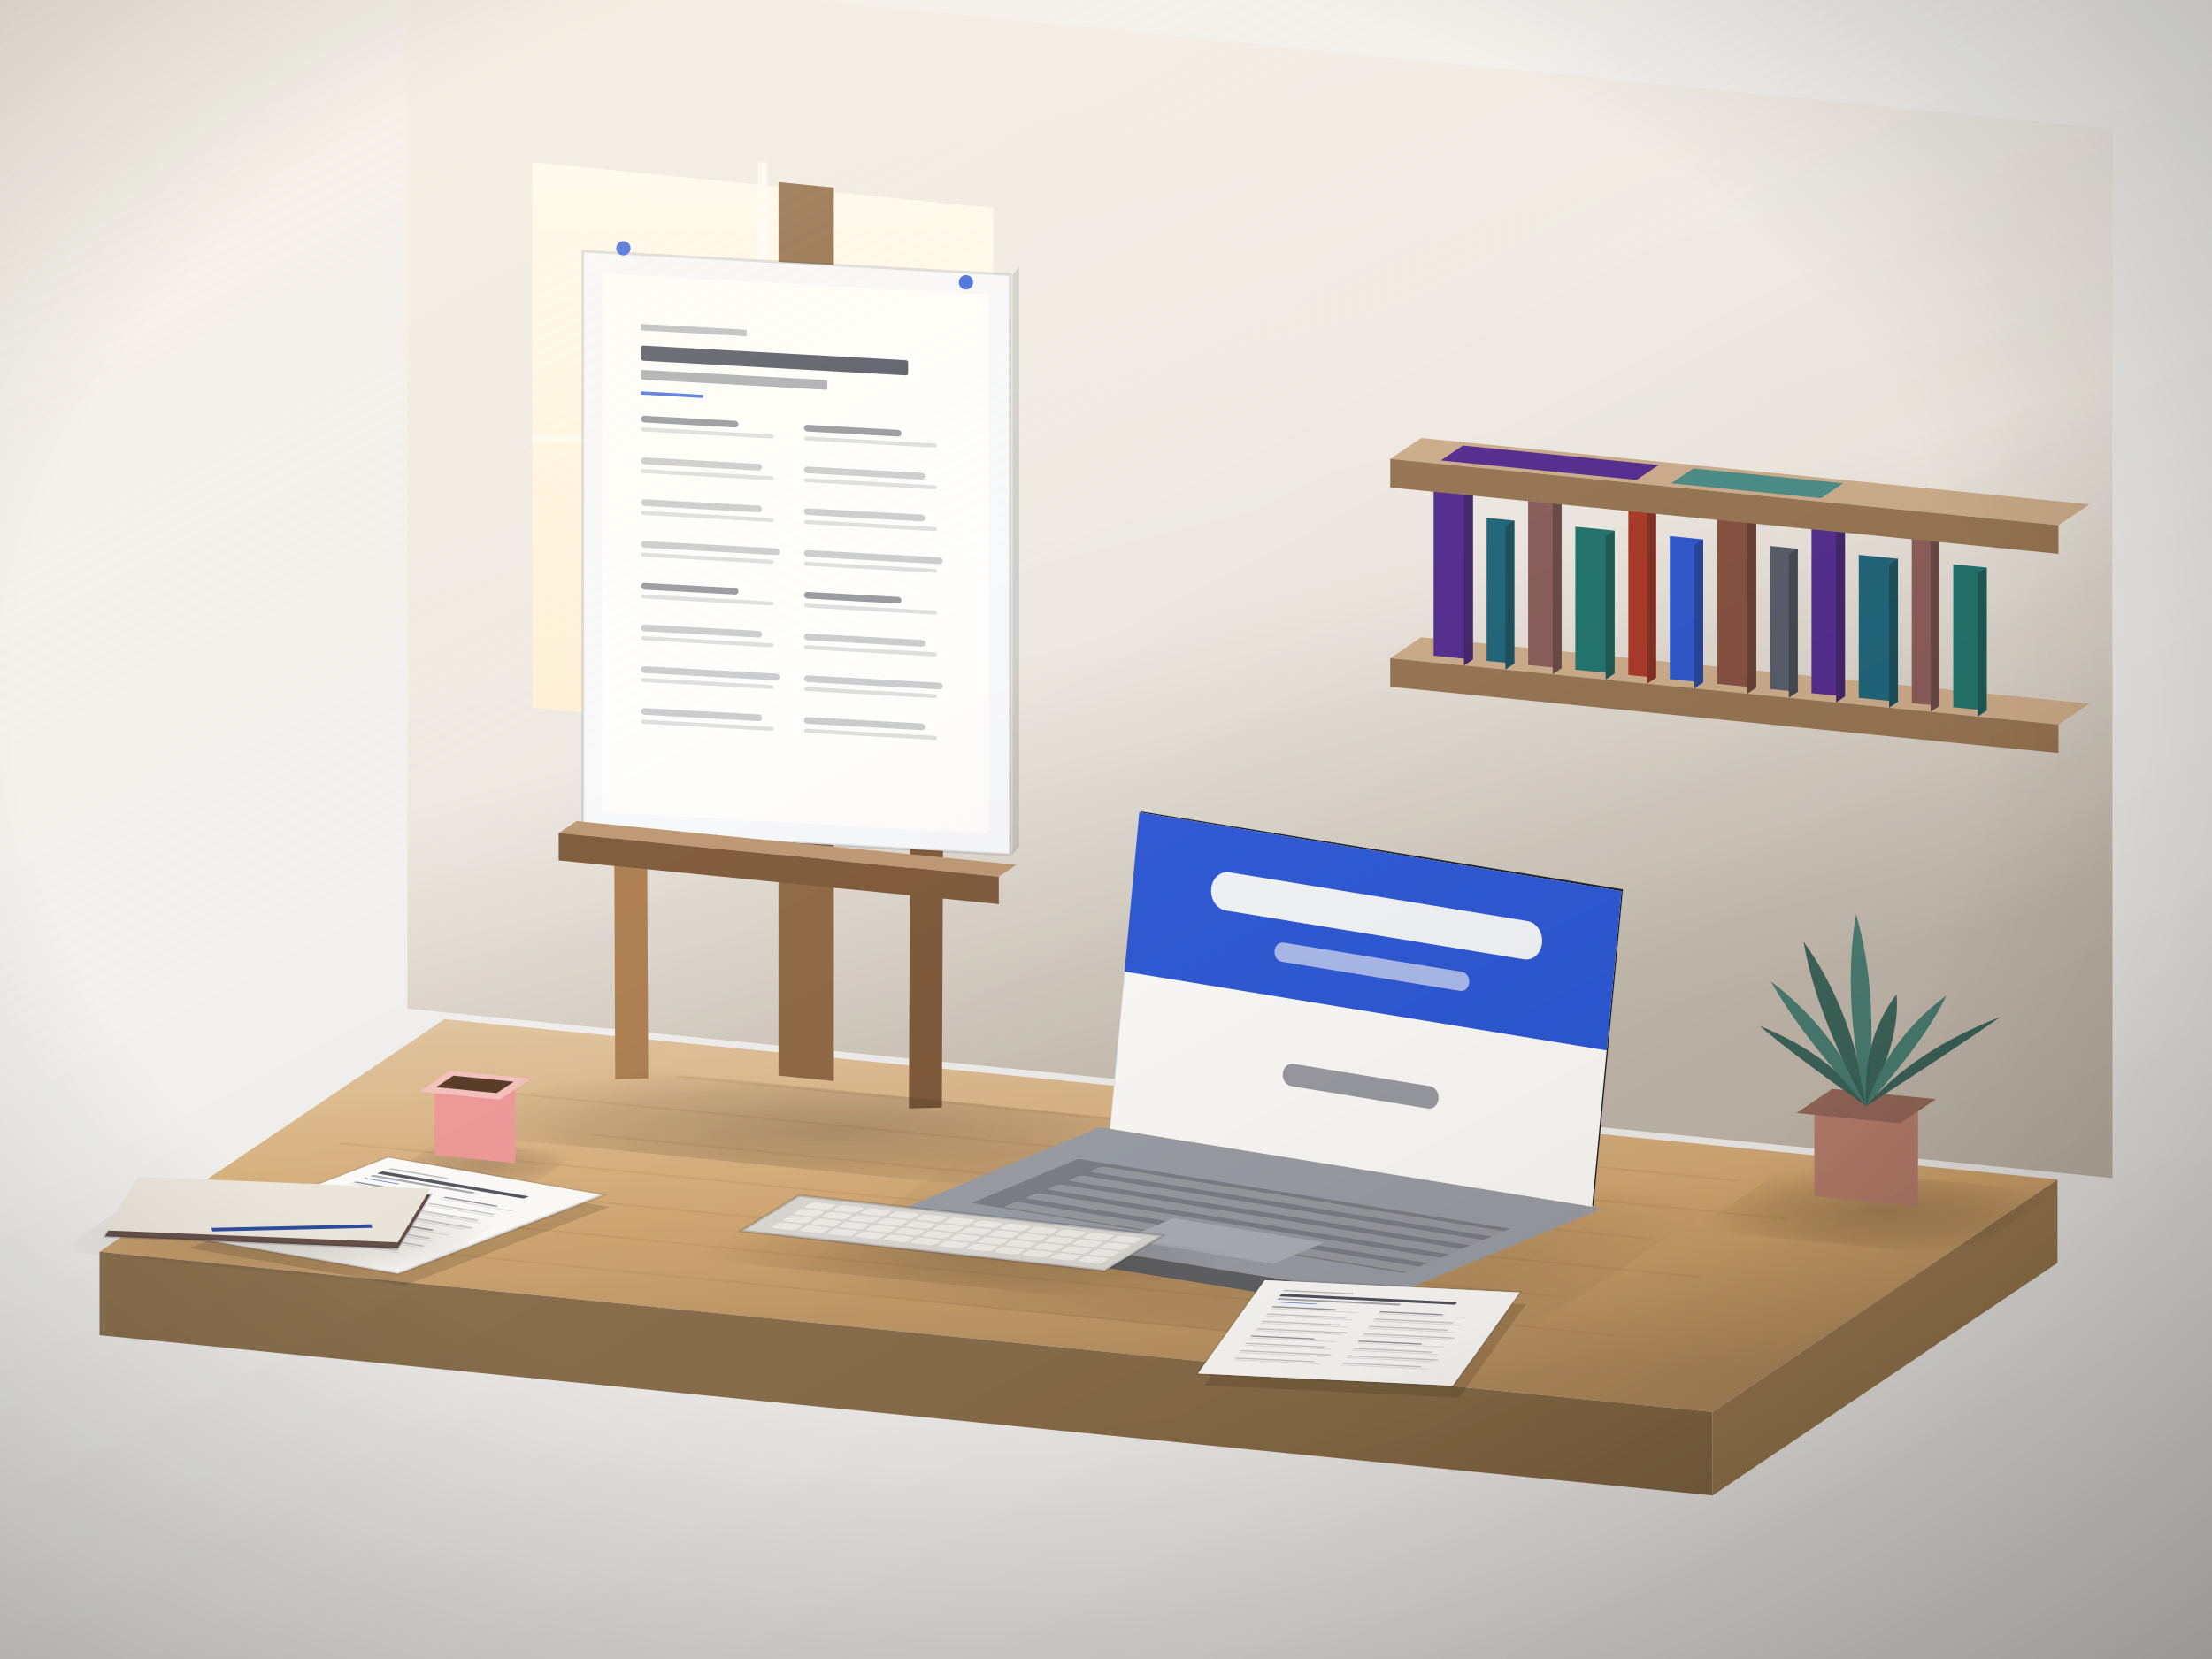
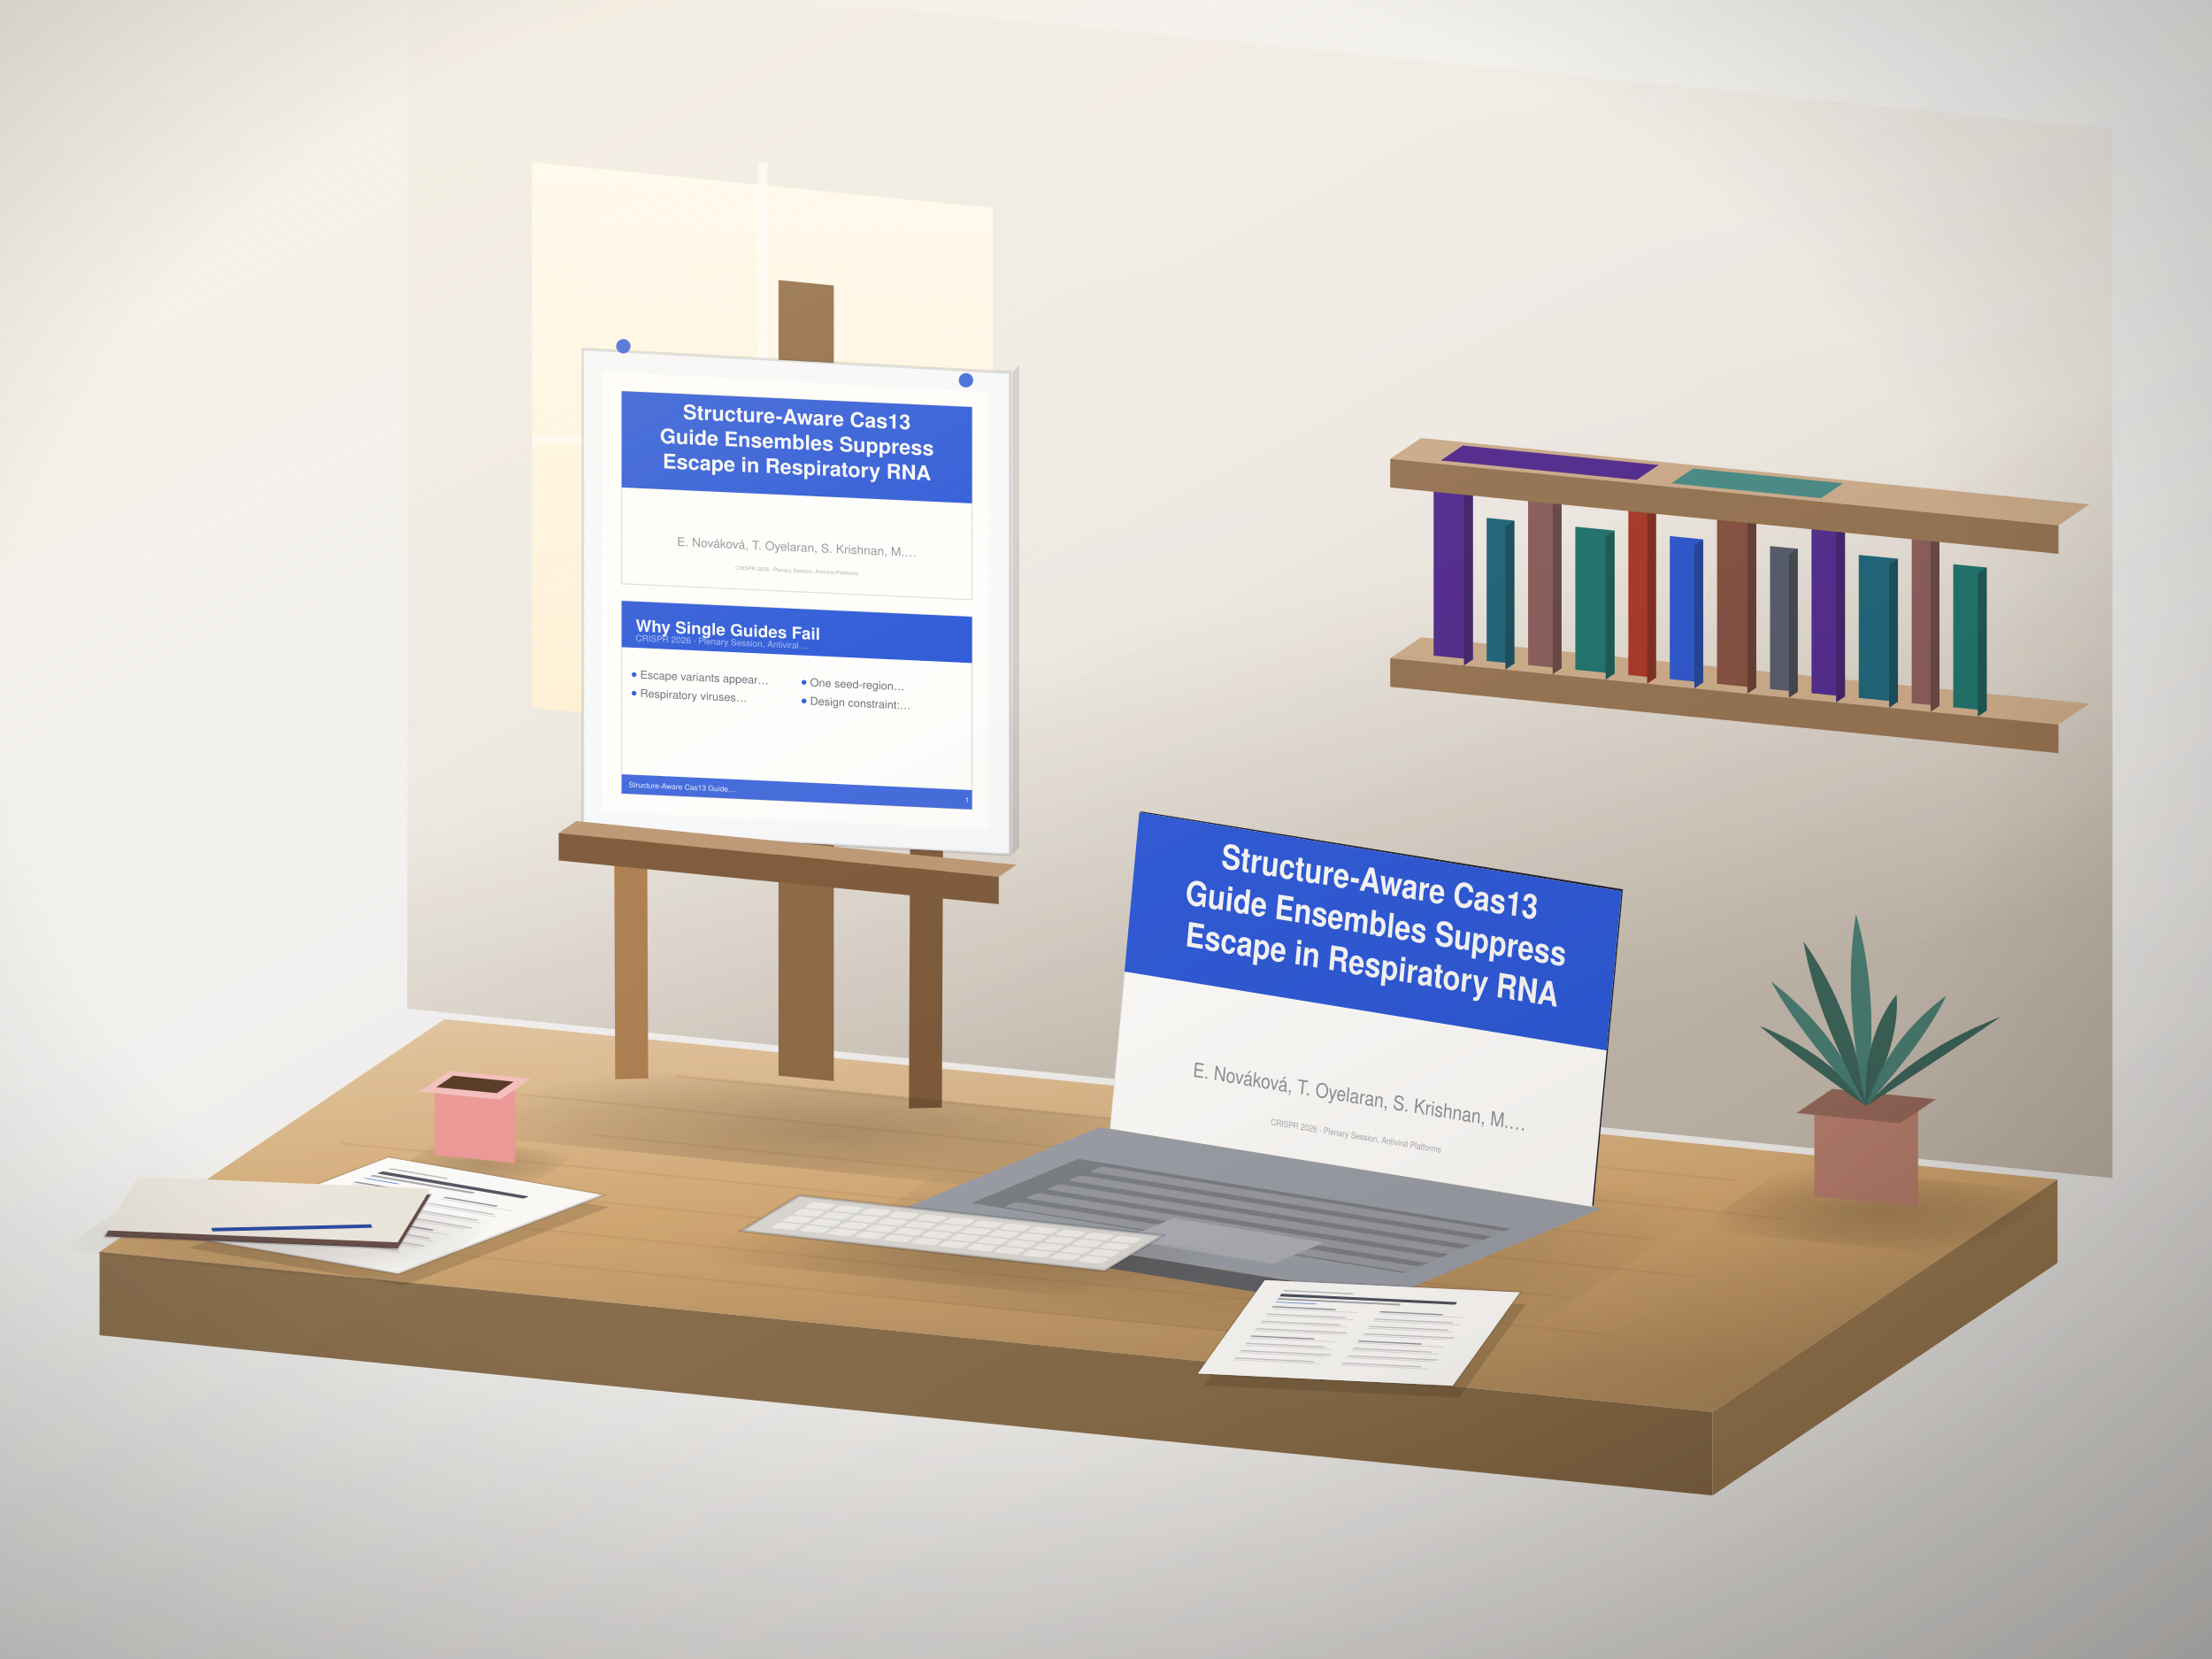
<svg xmlns="http://www.w3.org/2000/svg" width="800" height="600" viewBox="0 0 800 600" role="img" aria-label="Madrid template preview" data-template-id="beamer-madrid">
  <defs>
    <linearGradient id="tp-beamer-madrid-wall-1" x1="0" y1="0" x2="0.35" y2="1">
      <stop offset="0" stop-color="#f0ede9" />
      <stop offset="0.62" stop-color="#ece8e3" />
      <stop offset="1" stop-color="#bfb6ab" />
    </linearGradient>
    <linearGradient id="tp-beamer-madrid-window-2" x1="0" y1="0" x2="0" y2="1">
      <stop offset="0" stop-color="#FFFCF2" />
      <stop offset="1" stop-color="#FFEFD2" />
    </linearGradient>
    <linearGradient id="tp-beamer-madrid-desk-3" x1="0" y1="0" x2="0.15" y2="1">
      <stop offset="0" stop-color="#e1c39e" />
      <stop offset="0.55" stop-color="#d1a46c" />
      <stop offset="1" stop-color="#b08a5b" />
    </linearGradient>
    <clipPath id="tp-beamer-madrid-grain-4">
      <path d="M160.76 368.6 L744.13 426.56 L619.37 510.68 L36 452.72 Z" />
    </clipPath>
    <radialGradient id="tp-beamer-madrid-shadow-5" cx="0.5" cy="0.5" r="0.5">
      <stop offset="0" stop-color="#22160A" stop-opacity="0.26" />
      <stop offset="0.6" stop-color="#22160A" stop-opacity="0.13" />
      <stop offset="1" stop-color="#22160A" stop-opacity="0" />
    </radialGradient>
    <clipPath id="tp-beamer-madrid-board-6">
-       <path d="M217.79 98.84 L357.5 106.53 L357.5 301.65 L217.79 293.96 Z" />
+       <path d="M217.79 134.27 L357.5 141.96 L357.5 301.65 L217.79 293.96 Z" />
    </clipPath>
    <radialGradient id="tp-beamer-madrid-shadow-7" cx="0.5" cy="0.5" r="0.5">
      <stop offset="0" stop-color="#22160A" stop-opacity="0.24" />
      <stop offset="0.6" stop-color="#22160A" stop-opacity="0.12" />
      <stop offset="1" stop-color="#22160A" stop-opacity="0" />
    </radialGradient>
    <radialGradient id="tp-beamer-madrid-shadow-8" cx="0.5" cy="0.5" r="0.5">
      <stop offset="0" stop-color="#22160A" stop-opacity="0.22" />
      <stop offset="0.6" stop-color="#22160A" stop-opacity="0.11" />
      <stop offset="1" stop-color="#22160A" stop-opacity="0" />
    </radialGradient>
    <radialGradient id="tp-beamer-madrid-shadow-9" cx="0.5" cy="0.5" r="0.5">
      <stop offset="0" stop-color="#22160A" stop-opacity="0.2" />
      <stop offset="0.6" stop-color="#22160A" stop-opacity="0.1" />
      <stop offset="1" stop-color="#22160A" stop-opacity="0" />
    </radialGradient>
    <clipPath id="tp-beamer-madrid-keys-10">
      <path d="M389.91 419.12 L546.16 444.39 L507.56 460.38 L351.31 435.11 Z" />
    </clipPath>
    <clipPath id="tp-beamer-madrid-screen-11">
      <path d="M412.04 293.77 L586.46 321.98 L575.81 436.44 L401.39 408.23 Z" />
    </clipPath>
    <linearGradient id="tp-beamer-madrid-page-12" x1="0" y1="1" x2="1" y2="0">
      <stop offset="0" stop-color="#FFFFFF" />
      <stop offset="1" stop-color="#ececee" />
    </linearGradient>
    <clipPath id="tp-beamer-madrid-sheet-13">
      <path d="M140.41 418.67 L218.12 432.23 L143.99 460.68 L66.28 447.11 Z" />
    </clipPath>
    <linearGradient id="tp-beamer-madrid-page-14" x1="0" y1="1" x2="1" y2="0">
      <stop offset="0" stop-color="#FFFFFF" />
      <stop offset="1" stop-color="#ececee" />
    </linearGradient>
    <clipPath id="tp-beamer-madrid-sheet-15">
      <path d="M457.44 463.01 L549.6 467.43 L525.44 501.16 L433.28 496.74 Z" />
    </clipPath>
    <radialGradient id="tp-beamer-madrid-shadow-16" cx="0.5" cy="0.5" r="0.5">
      <stop offset="0" stop-color="#22160A" stop-opacity="0.2" />
      <stop offset="0.6" stop-color="#22160A" stop-opacity="0.1" />
      <stop offset="1" stop-color="#22160A" stop-opacity="0" />
    </radialGradient>
    <clipPath id="tp-beamer-madrid-keys-17">
      <path d="M289 432.4 L420.47 446.84 L399.54 459.6 L268.07 445.16 Z" />
    </clipPath>
    <radialGradient id="tp-beamer-madrid-shadow-18" cx="0.5" cy="0.5" r="0.5">
      <stop offset="0" stop-color="#22160A" stop-opacity="0.22" />
      <stop offset="0.6" stop-color="#22160A" stop-opacity="0.11" />
      <stop offset="1" stop-color="#22160A" stop-opacity="0" />
    </radialGradient>
    <linearGradient id="tp-beamer-madrid-warm-19" x1="0" y1="0" x2="0.7" y2="1">
      <stop offset="0" stop-color="#FFF4DC" stop-opacity="0.42" />
      <stop offset="0.45" stop-color="#FFF4DC" stop-opacity="0.1" />
      <stop offset="1" stop-color="#3B2410" stop-opacity="0.14" />
    </linearGradient>
    <radialGradient id="tp-beamer-madrid-vignette-20" cx="0.45" cy="0.42" r="0.8">
      <stop offset="0.55" stop-color="#000000" stop-opacity="0" />
      <stop offset="1" stop-color="#000000" stop-opacity="0.28" />
    </radialGradient>
  </defs>
  <path d="M147.29 364.79 L764 426.06 L764 46.66 L147.29 -14.61 Z" fill="url(#tp-beamer-madrid-wall-1)" />
  <path d="M192.49 255.95 L359.17 272.51 L359.17 75.23 L192.49 58.67 Z" fill="url(#tp-beamer-madrid-window-2)" />
  <rect x="274.13" y="58.67" width="3.4" height="197.28" fill="#FFFFFF" opacity="0.72" />
  <rect x="192.49" y="157.31" width="166.68" height="2.6" fill="#FFFFFF" opacity="0.55" />
  <path d="M513.98 230.49 L755.67 254.5 L744.47 262.05 L502.79 238.04 Z" fill="#c7a684" />
  <path d="M502.79 248.39 L744.47 272.4 L744.47 262.05 L502.79 238.04 Z" fill="#8d6a48" />
  <path d="M518.49 237.13 L532.66 238.53 L532.66 173.86 L518.49 172.46 Z" fill="#451c88" />
  <path d="M532.66 238.53 L529.46 240.69 L529.46 176.02 L532.66 173.86 Z" fill="#321462" />
  <path d="M537.66 239.03 L547.66 240.02 L547.66 188.29 L537.66 187.29 Z" fill="#0d5a72" />
  <path d="M547.66 240.02 L544.46 242.18 L544.46 190.44 L547.66 188.29 Z" fill="#094152" />
  <path d="M552.66 240.52 L564.74 241.72 L564.74 177.05 L552.66 175.85 Z" fill="#7f5151" />
  <path d="M564.74 241.72 L561.54 243.88 L561.54 179.21 L564.74 177.05 Z" fill="#5b3a3a" />
  <path d="M569.74 242.22 L583.91 243.62 L583.91 191.89 L569.74 190.48 Z" fill="#0f6864" />
  <path d="M583.91 243.62 L580.71 245.78 L580.71 194.05 L583.91 191.89 Z" fill="#0b4b48" />
  <path d="M588.91 244.12 L598.91 245.12 L598.91 180.45 L588.91 179.45 Z" fill="#a22a1a" />
  <path d="M598.91 245.12 L595.71 247.27 L595.71 182.6 L598.91 180.45 Z" fill="#751e13" />
  <path d="M603.91 245.61 L615.99 246.81 L615.99 195.08 L603.91 193.88 Z" fill="#1c4aca" />
  <path d="M615.99 246.81 L612.79 248.97 L612.79 197.23 L615.99 195.08 Z" fill="#143591" />
  <path d="M620.99 247.31 L635.16 248.72 L635.16 184.05 L620.99 182.64 Z" fill="#7b4336" />
  <path d="M635.16 248.72 L631.96 250.87 L631.96 186.2 L635.16 184.05 Z" fill="#593027" />
  <path d="M640.16 249.21 L650.16 250.21 L650.16 198.47 L640.16 197.48 Z" fill="#475061" />
  <path d="M650.16 250.21 L646.96 252.36 L646.96 200.63 L650.16 198.47 Z" fill="#333a46" />
  <path d="M655.16 250.7 L667.25 251.9 L667.25 187.24 L655.16 186.03 Z" fill="#451c88" />
  <path d="M667.25 251.9 L664.05 254.06 L664.05 189.39 L667.25 187.24 Z" fill="#321462" />
  <path d="M672.25 252.4 L686.41 253.81 L686.41 202.07 L672.25 200.67 Z" fill="#0d5a72" />
  <path d="M686.41 253.81 L683.22 255.97 L683.22 204.23 L686.41 202.07 Z" fill="#094152" />
  <path d="M691.41 254.31 L701.42 255.3 L701.42 190.63 L691.41 189.64 Z" fill="#7f5151" />
  <path d="M701.42 255.3 L698.22 257.46 L698.22 192.79 L701.42 190.63 Z" fill="#5b3a3a" />
  <path d="M706.42 255.8 L718.5 257 L718.5 205.26 L706.42 204.06 Z" fill="#0f6864" />
  <path d="M718.5 257 L715.3 259.15 L715.3 207.42 L718.5 205.26 Z" fill="#0b4b48" />
  <path d="M513.98 158.41 L755.67 182.42 L744.47 189.97 L502.79 165.96 Z" fill="#c7a684" />
  <path d="M502.79 176.3 L744.47 200.31 L744.47 189.97 L502.79 165.96 Z" fill="#8d6a48" />
  <path d="M529.05 161.14 L599.89 168.18 L591.89 173.57 L521.05 166.53 Z" fill="#451c88" />
  <path d="M612.39 169.42 L666.56 174.8 L658.56 180.19 L604.39 174.81 Z" fill="#3a8380" />
  <path d="M160.76 368.6 L744.13 426.56 L619.37 510.68 L36 452.72 Z" fill="url(#tp-beamer-madrid-desk-3)" />
  <path d="M36 482.9 L619.37 540.86 L619.37 510.68 L36 452.72 Z" fill="#826643" />
  <path d="M619.37 540.86 L744.13 456.74 L744.13 426.56 L619.37 510.68 Z" fill="#96764e" />
  <g clip-path="url(#tp-beamer-madrid-grain-4)">
    <g transform="matrix(4.17 0.41 -1.6 1.08 160.76 368.6)">
      <rect x="24" y="9.75" width="92" height="0.6" fill="#8A5A2B" opacity="0.13" />
      <rect x="6" y="19.5" width="118" height="0.6" fill="#8A5A2B" opacity="0.13" />
      <rect x="24" y="29.25" width="92" height="0.6" fill="#8A5A2B" opacity="0.13" />
      <rect x="6" y="39" width="118" height="0.6" fill="#8A5A2B" opacity="0.13" />
      <rect x="24" y="48.75" width="92" height="0.6" fill="#8A5A2B" opacity="0.13" />
      <rect x="6" y="58.5" width="118" height="0.6" fill="#8A5A2B" opacity="0.13" />
      <rect x="24" y="68.25" width="92" height="0.6" fill="#8A5A2B" opacity="0.13" />
    </g>
  </g>
-   <path d="M222.51 390.33 L221.22 99.37 L233.14 99.07 L234.43 390.03 Z" fill="#a77647" />
-   <path d="M328.72 400.88 L330.01 110.18 L341.93 109.88 L340.64 400.58 Z" fill="#744e2e" />
-   <path d="M281.56 389.02 L281.56 65.85 L301.56 67.84 L301.56 391 Z" fill="#865e39" />
+   <path d="M222.51 390.33 L221.38 134.81 L233.3 134.51 L234.43 390.03 Z" fill="#a77647" />
+   <path d="M328.72 400.88 L329.86 145.59 L341.78 145.29 L340.64 400.58 Z" fill="#744e2e" />
+   <path d="M281.56 389.02 L281.56 101.28 L301.56 103.27 L301.56 391 Z" fill="#865e39" />
  <path d="M201.77 384.19 L437.79 407.63 L399.4 433.52 L163.38 410.07 Z" fill="url(#tp-beamer-madrid-shadow-5)" />
-   <path d="M366.19 99.41 L368.6 96.47 L368.6 306.24 L366.19 309.18 Z" fill="#0F172A24" />
-   <path d="M210.77 90.84 L365.32 99.34 L365.32 309.11 L210.77 300.61 Z" fill="#f7f9fe" stroke="#0F172A24" />
+   <path d="M366.19 134.83 L368.6 131.89 L368.6 306.24 L366.19 309.18 Z" fill="#0F172A24" />
+   <path d="M210.77 126.26 L365.32 134.76 L365.32 309.11 L210.77 300.61 Z" fill="#f7f9fe" stroke="#0F172A24" />
  <g clip-path="url(#tp-beamer-madrid-board-6)">
-     <g transform="matrix(0.54 0.03 0 0.53 217.79 98.84)">
-       <rect width="260" height="367.71" fill="#FFFFFF" />
-       <rect x="26" y="33.09" width="70.72" height="4.41" fill="#0F172A" opacity="0.3" />
-       <rect x="26" y="47.8" width="178.88" height="10.3" rx="1.47" fill="#0F172A" opacity="0.78" />
-       <rect x="26" y="64.35" width="124.8" height="6.62" rx="1.1" fill="#0F172A" opacity="0.38" />
-       <rect x="26" y="79.06" width="41.6" height="2.21" fill="#1D4ED8d9" />
-       <rect x="26" y="95.61" width="65.21" height="4.56" rx="2.28" fill="#0F172A" opacity="0.48" />
-       <rect x="26" y="103.59" width="88.92" height="2.74" rx="1.37" fill="#0F172A" opacity="0.15" />
-       <rect x="26" y="124.1" width="81.02" height="4.56" rx="2.28" fill="#0F172A" opacity="0.24" />
-       <rect x="26" y="132.08" width="88.92" height="2.74" rx="1.37" fill="#0F172A" opacity="0.15" />
-       <rect x="26" y="152.6" width="81.02" height="4.56" rx="2.28" fill="#0F172A" opacity="0.24" />
-       <rect x="26" y="160.58" width="88.92" height="2.74" rx="1.37" fill="#0F172A" opacity="0.15" />
-       <rect x="26" y="181.1" width="92.87" height="4.56" rx="2.28" fill="#0F172A" opacity="0.24" />
-       <rect x="26" y="189.08" width="88.92" height="2.74" rx="1.37" fill="#0F172A" opacity="0.15" />
-       <rect x="26" y="209.6" width="65.21" height="4.56" rx="2.28" fill="#0F172A" opacity="0.48" />
-       <rect x="26" y="217.58" width="88.92" height="2.74" rx="1.37" fill="#0F172A" opacity="0.15" />
-       <rect x="26" y="238.09" width="81.02" height="4.56" rx="2.28" fill="#0F172A" opacity="0.24" />
-       <rect x="26" y="246.07" width="88.92" height="2.74" rx="1.37" fill="#0F172A" opacity="0.15" />
-       <rect x="26" y="266.59" width="92.87" height="4.56" rx="2.28" fill="#0F172A" opacity="0.24" />
-       <rect x="26" y="274.57" width="88.92" height="2.74" rx="1.37" fill="#0F172A" opacity="0.15" />
-       <rect x="26" y="295.09" width="81.02" height="4.56" rx="2.28" fill="#0F172A" opacity="0.24" />
-       <rect x="26" y="303.07" width="88.92" height="2.74" rx="1.37" fill="#0F172A" opacity="0.15" />
-       <rect x="135.2" y="95.61" width="65.21" height="4.56" rx="2.28" fill="#0F172A" opacity="0.48" />
-       <rect x="135.2" y="103.59" width="88.92" height="2.74" rx="1.37" fill="#0F172A" opacity="0.15" />
-       <rect x="135.2" y="124.1" width="81.02" height="4.56" rx="2.28" fill="#0F172A" opacity="0.24" />
-       <rect x="135.2" y="132.08" width="88.92" height="2.74" rx="1.37" fill="#0F172A" opacity="0.15" />
-       <rect x="135.2" y="152.6" width="81.02" height="4.56" rx="2.28" fill="#0F172A" opacity="0.24" />
-       <rect x="135.2" y="160.58" width="88.92" height="2.74" rx="1.37" fill="#0F172A" opacity="0.15" />
-       <rect x="135.2" y="181.1" width="92.87" height="4.56" rx="2.28" fill="#0F172A" opacity="0.24" />
-       <rect x="135.2" y="189.08" width="88.92" height="2.74" rx="1.37" fill="#0F172A" opacity="0.15" />
-       <rect x="135.2" y="209.6" width="65.21" height="4.56" rx="2.28" fill="#0F172A" opacity="0.48" />
-       <rect x="135.2" y="217.58" width="88.92" height="2.74" rx="1.37" fill="#0F172A" opacity="0.15" />
-       <rect x="135.2" y="238.09" width="81.02" height="4.56" rx="2.28" fill="#0F172A" opacity="0.24" />
-       <rect x="135.2" y="246.07" width="88.92" height="2.74" rx="1.37" fill="#0F172A" opacity="0.15" />
-       <rect x="135.2" y="266.59" width="92.87" height="4.56" rx="2.28" fill="#0F172A" opacity="0.24" />
-       <rect x="135.2" y="274.57" width="88.92" height="2.74" rx="1.37" fill="#0F172A" opacity="0.15" />
-       <rect x="135.2" y="295.09" width="81.02" height="4.56" rx="2.28" fill="#0F172A" opacity="0.24" />
-       <rect x="135.2" y="303.07" width="88.92" height="2.74" rx="1.37" fill="#0F172A" opacity="0.15" />
-     </g>
-   </g>
-   <circle cx="225.45" cy="89.79" r="2.6" fill="#1D4ED8eb" />
-   <circle cx="349.36" cy="102.1" r="2.6" fill="#1D4ED8eb" />
+     <g transform="matrix(0.44 0.02 0 0.43 217.79 134.27)">
+       <rect width="320" height="370.4" fill="#FFFFFF" />
+       <rect x="16" y="16" width="288" height="162" fill="#FFFFFF" stroke="#0F172A24" />
+       <rect x="16" y="16" width="288" height="81" fill="#1D4ED8" />
+       <text x="160" y="37.06" font-family="Helvetica, Arial, sans-serif" font-size="17.01" fill="#FFFFFF" font-weight="700" opacity="0.97" text-anchor="middle">Structure-Aware Cas13</text>
+       <text x="160" y="58.15" font-family="Helvetica, Arial, sans-serif" font-size="17.01" fill="#FFFFFF" font-weight="700" opacity="0.97" text-anchor="middle">Guide Ensembles Suppress</text>
+       <text x="160" y="79.24" font-family="Helvetica, Arial, sans-serif" font-size="17.01" fill="#FFFFFF" font-weight="700" opacity="0.97" text-anchor="middle">Escape in Respiratory RNA</text>
+       <text x="160" y="143.98" font-family="Helvetica, Arial, sans-serif" font-size="10.04" fill="#0F172A" opacity="0.5" text-anchor="middle">E. Nováková, T. Oyelaran, S. Krishnan, M.…</text>
+       <text x="160" y="161.8" font-family="Helvetica, Arial, sans-serif" font-size="4.42" fill="#0F172A" opacity="0.38" text-anchor="middle">CRISPR 2026 · Plenary Session, Antiviral Platforms</text>
+       <rect x="16" y="192.4" width="288" height="162" fill="#FFFFFF" stroke="#0F172A24" />
+       <rect x="16" y="192.4" width="288" height="38.88" fill="#1D4ED8" />
+       <text x="27.52" y="217.51" font-family="Helvetica, Arial, sans-serif" font-size="13.77" fill="#FFFFFF" font-weight="700" opacity="0.96">Why Single Guides Fail</text>
+       <text x="27.52" y="225.61" font-family="Helvetica, Arial, sans-serif" font-size="7.29" fill="#FFFFFF" opacity="0.6">CRISPR 2026 · Plenary Session, Antiviral…</text>
+       <circle cx="26.2" cy="253.93" r="2" fill="#1D4ED8" />
+       <text x="31.2" y="256.88" font-family="Helvetica, Arial, sans-serif" font-size="9.22" fill="#0F172Aad">Escape variants appear…</text>
+       <circle cx="165.88" cy="253.93" r="2" fill="#1D4ED8" />
+       <text x="170.88" y="256.88" font-family="Helvetica, Arial, sans-serif" font-size="9.22" fill="#0F172Aad">One seed-region…</text>
+       <circle cx="26.2" cy="269.6" r="2" fill="#1D4ED8" />
+       <text x="31.2" y="272.55" font-family="Helvetica, Arial, sans-serif" font-size="9.22" fill="#0F172Aad">Respiratory viruses…</text>
+       <circle cx="165.88" cy="269.6" r="2" fill="#1D4ED8" />
+       <text x="170.88" y="272.55" font-family="Helvetica, Arial, sans-serif" font-size="9.22" fill="#0F172Aad">Design constraint:…</text>
+       <rect x="16" y="338.2" width="288" height="16.2" fill="#1D4ED8e6" />
+       <text x="21.76" y="348.73" font-family="Helvetica, Arial, sans-serif" font-size="6.16" fill="#FFFFFF" opacity="0.9">Structure-Aware Cas13 Guide…</text>
+       <text x="298.24" y="348.73" font-family="Helvetica, Arial, sans-serif" font-size="6.16" fill="#FFFFFF" opacity="0.9">1</text>
+     </g>
+   </g>
+   <circle cx="225.45" cy="125.22" r="2.6" fill="#1D4ED8eb" />
+   <circle cx="349.36" cy="137.53" r="2.6" fill="#1D4ED8eb" />
  <path d="M202.06 301.27 L361.23 317.08 L367.63 312.77 L208.45 296.96 Z" fill="#b9916c" />
  <path d="M202.06 311.19 L361.23 327 L361.23 317.08 L202.06 301.27 Z" fill="#744e2e" />
  <path d="M646.99 421.46 L744.5 431.15 L709.95 454.44 L612.44 444.75 Z" fill="url(#tp-beamer-madrid-shadow-7)" />
  <path d="M656.18 432.67 L693.69 436.4 L693.69 401.9 L656.18 398.18 Z" fill="#b37969" />
  <path d="M662.66 393.81 L700.16 397.54 L687.21 406.27 L649.71 402.55 Z" fill="#8f6154" />
  <path d="M674.94 400.04 Q648.64 381.53 636.35 371.01 Q662.64 381.53 674.94 400.04" fill="#2a5750" opacity="0.96" />
  <path d="M674.94 400.04 Q650.74 373.51 640.54 354.98 Q664.74 373.51 674.94 400.04" fill="#38746a" opacity="0.96" />
  <path d="M674.94 400.04 Q656.61 366.29 652.29 340.54 Q670.61 366.29 674.94 400.04" fill="#2a5750" opacity="0.96" />
  <path d="M674.94 400.04 Q666.1 361.3 671.26 330.57 Q680.1 361.3 674.94 400.04" fill="#38746a" opacity="0.96" />
  <path d="M674.94 400.04 Q673.42 375.83 685.9 359.62 Q687.42 375.83 674.94 400.04" fill="#2a5750" opacity="0.96" />
  <path d="M674.94 400.04 Q682.42 376.05 703.91 360.07 Q696.42 376.05 674.94 400.04" fill="#38746a" opacity="0.96" />
  <path d="M674.94 400.04 Q692.25 379.88 723.57 367.73 Q706.25 379.88 674.94 400.04" fill="#2a5750" opacity="0.96" />
  <path d="M159.47 412.18 L209.05 417.11 L190.02 429.95 L140.43 425.02 Z" fill="url(#tp-beamer-madrid-shadow-8)" />
  <path d="M157.2 417.74 L186.37 420.64 L186.37 393.91 L157.2 391.01 Z" fill="#ee9393" />
  <path d="M162.8 387.24 L191.97 390.14 L180.77 397.68 L151.6 394.79 Z" fill="#f5bebe" />
  <path d="M163.93 389.04 L185.8 391.21 L179.65 395.36 L157.77 393.19 Z" fill="#4A2C16" />
  <path d="M174.26 406.53 q10 -3 10 4.5 q0 6.5 -10 3" fill="none" stroke="#ee9393" stroke-width="2.4" />
  <path d="M362.1 408.85 L622.11 434.69 L538.58 491.01 L278.56 465.18 Z" fill="url(#tp-beamer-madrid-shadow-9)" />
  <path d="M397.76 407.64 L579.45 437.03 L502.25 469 L320.56 439.62 Z" fill="#949aa5" />
  <path d="M320.56 439.62 L502.25 469 L502.25 475.04 L320.56 445.65 Z" fill="#565960" />
  <path d="M389.91 419.12 L546.16 444.39 L507.56 460.38 L351.31 435.11 Z" fill="#737881" />
  <g clip-path="url(#tp-beamer-madrid-keys-10)">
    <g transform="matrix(3.79 0.61 -2.37 0.98 389.91 419.12)">
      <rect x="2.88" y="0.98" width="42.24" height="1.96" rx="0.39" fill="#FFFFFF" opacity="0.22" />
      <rect x="2.88" y="4.24" width="42.24" height="1.96" rx="0.39" fill="#FFFFFF" opacity="0.22" />
      <rect x="2.88" y="7.51" width="42.24" height="1.96" rx="0.39" fill="#FFFFFF" opacity="0.22" />
      <rect x="2.88" y="10.77" width="42.24" height="1.96" rx="0.39" fill="#FFFFFF" opacity="0.22" />
      <rect x="2.88" y="14.04" width="42.24" height="1.96" rx="0.39" fill="#FFFFFF" opacity="0.22" />
    </g>
  </g>
  <path d="M424.42 440.57 L478.93 449.39 L460.4 457.06 L405.9 448.24 Z" fill="#a7acb5" />
  <path d="M412.52 293.44 L586.94 321.65 L576.29 436.11 L401.87 407.91 Z" fill="#0b101d" />
  <g clip-path="url(#tp-beamer-madrid-screen-11)">
    <g transform="matrix(0.55 0.09 -0.06 0.64 412.04 293.77)">
      <rect x="0" y="0" width="320" height="180" fill="#FFFFFF" stroke="#0F172A24" />
      <rect x="0" y="0" width="320" height="90" fill="#1D4ED8" />
-       <rect x="51.2" y="25.2" width="217.6" height="21.6" rx="10.8" fill="#FFFFFF" opacity="0.95" />
-       <rect x="96" y="59.4" width="128" height="10.8" rx="5.4" fill="#FFFFFF" opacity="0.6" />
-       <rect x="108.8" y="126" width="102.4" height="12.6" rx="6.3" fill="#0F172A" opacity="0.45" />
+       <text x="160" y="23.4" font-family="Helvetica, Arial, sans-serif" font-size="18.9" fill="#FFFFFF" font-weight="700" opacity="0.97" text-anchor="middle">Structure-Aware Cas13</text>
+       <text x="160" y="46.84" font-family="Helvetica, Arial, sans-serif" font-size="18.9" fill="#FFFFFF" font-weight="700" opacity="0.97" text-anchor="middle">Guide Ensembles Suppress</text>
+       <text x="160" y="70.27" font-family="Helvetica, Arial, sans-serif" font-size="18.9" fill="#FFFFFF" font-weight="700" opacity="0.97" text-anchor="middle">Escape in Respiratory RNA</text>
+       <text x="160" y="142.2" font-family="Helvetica, Arial, sans-serif" font-size="11.16" fill="#0F172A" opacity="0.5" text-anchor="middle">E. Nováková, T. Oyelaran, S. Krishnan, M.…</text>
+       <text x="160" y="162" font-family="Helvetica, Arial, sans-serif" font-size="4.91" fill="#0F172A" opacity="0.38" text-anchor="middle">CRISPR 2026 · Plenary Session, Antiviral Platforms</text>
    </g>
  </g>
  <path d="M142.66 422.96 L220.36 436.53 L146.24 464.97 L68.53 451.41 Z" fill="#2417082e" />
  <path d="M140.41 418.67 L218.12 432.23 L143.99 460.68 L66.28 447.11 Z" fill="url(#tp-beamer-madrid-page-12)" stroke="#0F172A1f" />
  <g clip-path="url(#tp-beamer-madrid-sheet-13)">
    <g transform="matrix(0.35 0.06 -0.24 0.09 140.41 418.67)">
      <rect width="220" height="311.14" fill="#FFFFFF" />
      <rect x="22" y="28" width="59.84" height="3.73" fill="#0F172A" opacity="0.3" />
      <rect x="22" y="40.45" width="151.36" height="8.71" rx="1.24" fill="#0F172A" opacity="0.78" />
      <rect x="22" y="54.45" width="105.6" height="5.6" rx="0.93" fill="#0F172A" opacity="0.38" />
      <rect x="22" y="66.9" width="35.2" height="1.87" fill="#1D4ED8d9" />
      <rect x="22" y="80.9" width="55.18" height="3.86" rx="1.93" fill="#0F172A" opacity="0.48" />
      <rect x="22" y="87.65" width="75.24" height="2.31" rx="1.16" fill="#0F172A" opacity="0.15" />
      <rect x="22" y="105.01" width="68.55" height="3.86" rx="1.93" fill="#0F172A" opacity="0.24" />
      <rect x="22" y="111.76" width="75.24" height="2.31" rx="1.16" fill="#0F172A" opacity="0.15" />
      <rect x="22" y="129.12" width="68.55" height="3.86" rx="1.93" fill="#0F172A" opacity="0.24" />
      <rect x="22" y="135.88" width="75.24" height="2.31" rx="1.16" fill="#0F172A" opacity="0.15" />
      <rect x="22" y="153.24" width="78.58" height="3.86" rx="1.93" fill="#0F172A" opacity="0.24" />
      <rect x="22" y="159.99" width="75.24" height="2.31" rx="1.16" fill="#0F172A" opacity="0.15" />
      <rect x="22" y="177.35" width="55.18" height="3.86" rx="1.93" fill="#0F172A" opacity="0.48" />
      <rect x="22" y="184.1" width="75.24" height="2.31" rx="1.16" fill="#0F172A" opacity="0.15" />
      <rect x="22" y="201.47" width="68.55" height="3.86" rx="1.93" fill="#0F172A" opacity="0.24" />
      <rect x="22" y="208.22" width="75.24" height="2.31" rx="1.16" fill="#0F172A" opacity="0.15" />
      <rect x="22" y="225.58" width="78.58" height="3.86" rx="1.93" fill="#0F172A" opacity="0.24" />
      <rect x="22" y="232.33" width="75.24" height="2.31" rx="1.16" fill="#0F172A" opacity="0.15" />
      <rect x="22" y="249.69" width="68.55" height="3.86" rx="1.93" fill="#0F172A" opacity="0.24" />
      <rect x="22" y="256.44" width="75.24" height="2.31" rx="1.16" fill="#0F172A" opacity="0.15" />
      <rect x="114.4" y="80.9" width="55.18" height="3.86" rx="1.93" fill="#0F172A" opacity="0.48" />
      <rect x="114.4" y="87.65" width="75.24" height="2.31" rx="1.16" fill="#0F172A" opacity="0.15" />
      <rect x="114.4" y="105.01" width="68.55" height="3.86" rx="1.93" fill="#0F172A" opacity="0.24" />
      <rect x="114.4" y="111.76" width="75.24" height="2.31" rx="1.16" fill="#0F172A" opacity="0.15" />
      <rect x="114.4" y="129.12" width="68.55" height="3.86" rx="1.93" fill="#0F172A" opacity="0.24" />
      <rect x="114.4" y="135.88" width="75.24" height="2.31" rx="1.16" fill="#0F172A" opacity="0.15" />
      <rect x="114.4" y="153.24" width="78.58" height="3.86" rx="1.93" fill="#0F172A" opacity="0.24" />
      <rect x="114.4" y="159.99" width="75.24" height="2.31" rx="1.16" fill="#0F172A" opacity="0.15" />
      <rect x="114.4" y="177.35" width="55.18" height="3.86" rx="1.93" fill="#0F172A" opacity="0.48" />
      <rect x="114.4" y="184.1" width="75.24" height="2.31" rx="1.16" fill="#0F172A" opacity="0.15" />
      <rect x="114.4" y="201.47" width="68.55" height="3.86" rx="1.93" fill="#0F172A" opacity="0.24" />
      <rect x="114.4" y="208.22" width="75.24" height="2.31" rx="1.16" fill="#0F172A" opacity="0.15" />
      <rect x="114.4" y="225.58" width="78.58" height="3.86" rx="1.93" fill="#0F172A" opacity="0.24" />
      <rect x="114.4" y="232.33" width="75.24" height="2.31" rx="1.16" fill="#0F172A" opacity="0.15" />
      <rect x="114.4" y="249.69" width="68.55" height="3.86" rx="1.93" fill="#0F172A" opacity="0.24" />
      <rect x="114.4" y="256.44" width="75.24" height="2.31" rx="1.16" fill="#0F172A" opacity="0.15" />
    </g>
  </g>
  <path d="M459.69 467.3 L551.85 471.72 L527.69 505.46 L435.53 501.04 Z" fill="#2417082e" />
  <path d="M457.44 463.01 L549.6 467.43 L525.44 501.16 L433.28 496.74 Z" fill="url(#tp-beamer-madrid-page-14)" stroke="#0F172A1f" />
  <g clip-path="url(#tp-beamer-madrid-sheet-15)">
    <g transform="matrix(0.42 0.02 -0.08 0.11 457.44 463.01)">
      <rect width="220" height="311.14" fill="#FFFFFF" />
      <rect x="22" y="28" width="59.84" height="3.73" fill="#0F172A" opacity="0.3" />
      <rect x="22" y="40.45" width="151.36" height="8.71" rx="1.24" fill="#0F172A" opacity="0.78" />
      <rect x="22" y="54.45" width="105.6" height="5.6" rx="0.93" fill="#0F172A" opacity="0.38" />
      <rect x="22" y="66.9" width="35.2" height="1.87" fill="#1D4ED8d9" />
      <rect x="22" y="80.9" width="55.18" height="3.86" rx="1.93" fill="#0F172A" opacity="0.48" />
      <rect x="22" y="87.65" width="75.24" height="2.31" rx="1.16" fill="#0F172A" opacity="0.15" />
      <rect x="22" y="105.01" width="68.55" height="3.86" rx="1.93" fill="#0F172A" opacity="0.24" />
      <rect x="22" y="111.76" width="75.24" height="2.31" rx="1.16" fill="#0F172A" opacity="0.15" />
      <rect x="22" y="129.12" width="68.55" height="3.86" rx="1.93" fill="#0F172A" opacity="0.24" />
      <rect x="22" y="135.88" width="75.24" height="2.31" rx="1.16" fill="#0F172A" opacity="0.15" />
      <rect x="22" y="153.24" width="78.58" height="3.86" rx="1.93" fill="#0F172A" opacity="0.24" />
      <rect x="22" y="159.99" width="75.24" height="2.31" rx="1.16" fill="#0F172A" opacity="0.15" />
      <rect x="22" y="177.35" width="55.18" height="3.86" rx="1.93" fill="#0F172A" opacity="0.48" />
      <rect x="22" y="184.1" width="75.24" height="2.31" rx="1.16" fill="#0F172A" opacity="0.15" />
      <rect x="22" y="201.47" width="68.55" height="3.86" rx="1.93" fill="#0F172A" opacity="0.24" />
      <rect x="22" y="208.22" width="75.24" height="2.31" rx="1.16" fill="#0F172A" opacity="0.15" />
      <rect x="22" y="225.58" width="78.58" height="3.86" rx="1.93" fill="#0F172A" opacity="0.24" />
      <rect x="22" y="232.33" width="75.24" height="2.31" rx="1.16" fill="#0F172A" opacity="0.15" />
      <rect x="22" y="249.69" width="68.55" height="3.86" rx="1.93" fill="#0F172A" opacity="0.24" />
      <rect x="22" y="256.44" width="75.24" height="2.31" rx="1.16" fill="#0F172A" opacity="0.15" />
      <rect x="114.4" y="80.9" width="55.18" height="3.86" rx="1.93" fill="#0F172A" opacity="0.48" />
      <rect x="114.4" y="87.65" width="75.24" height="2.31" rx="1.16" fill="#0F172A" opacity="0.15" />
      <rect x="114.4" y="105.01" width="68.55" height="3.86" rx="1.93" fill="#0F172A" opacity="0.24" />
      <rect x="114.4" y="111.76" width="75.24" height="2.31" rx="1.16" fill="#0F172A" opacity="0.15" />
      <rect x="114.4" y="129.12" width="68.55" height="3.86" rx="1.93" fill="#0F172A" opacity="0.24" />
      <rect x="114.4" y="135.88" width="75.24" height="2.31" rx="1.16" fill="#0F172A" opacity="0.15" />
      <rect x="114.4" y="153.24" width="78.58" height="3.86" rx="1.93" fill="#0F172A" opacity="0.24" />
      <rect x="114.4" y="159.99" width="75.24" height="2.31" rx="1.16" fill="#0F172A" opacity="0.15" />
      <rect x="114.4" y="177.35" width="55.18" height="3.86" rx="1.93" fill="#0F172A" opacity="0.48" />
      <rect x="114.4" y="184.1" width="75.24" height="2.31" rx="1.16" fill="#0F172A" opacity="0.15" />
      <rect x="114.4" y="201.47" width="68.55" height="3.86" rx="1.93" fill="#0F172A" opacity="0.24" />
      <rect x="114.4" y="208.22" width="75.24" height="2.31" rx="1.16" fill="#0F172A" opacity="0.15" />
      <rect x="114.4" y="225.58" width="78.58" height="3.86" rx="1.93" fill="#0F172A" opacity="0.24" />
      <rect x="114.4" y="232.33" width="75.24" height="2.31" rx="1.16" fill="#0F172A" opacity="0.15" />
      <rect x="114.4" y="249.69" width="68.55" height="3.86" rx="1.93" fill="#0F172A" opacity="0.24" />
      <rect x="114.4" y="256.44" width="75.24" height="2.31" rx="1.16" fill="#0F172A" opacity="0.15" />
    </g>
  </g>
  <path d="M279.82 435.96 L446.5 452.52 L417.71 471.93 L251.03 455.37 Z" fill="url(#tp-beamer-madrid-shadow-16)" />
  <path d="M289 432.4 L420.47 446.84 L399.54 459.6 L268.07 445.16 Z" fill="#dbdad8" stroke="#0F172A2e" />
  <g clip-path="url(#tp-beamer-madrid-keys-17)">
    <g transform="matrix(4.11 0.45 -1.74 1.06 289 432.4)">
      <rect x="1.8" y="1.4" width="2.1" height="1.9" rx="0.4" fill="#FFFFFF" opacity="0.6" />
      <rect x="4.25" y="1.4" width="2.1" height="1.9" rx="0.4" fill="#FFFFFF" opacity="0.6" />
      <rect x="6.7" y="1.4" width="2.1" height="1.9" rx="0.4" fill="#FFFFFF" opacity="0.6" />
      <rect x="9.15" y="1.4" width="2.1" height="1.9" rx="0.4" fill="#FFFFFF" opacity="0.6" />
      <rect x="11.6" y="1.4" width="2.1" height="1.9" rx="0.4" fill="#FFFFFF" opacity="0.6" />
      <rect x="14.05" y="1.4" width="2.1" height="1.9" rx="0.4" fill="#FFFFFF" opacity="0.6" />
      <rect x="16.5" y="1.4" width="2.1" height="1.9" rx="0.4" fill="#FFFFFF" opacity="0.6" />
      <rect x="18.95" y="1.4" width="2.1" height="1.9" rx="0.4" fill="#FFFFFF" opacity="0.6" />
      <rect x="21.4" y="1.4" width="2.1" height="1.9" rx="0.4" fill="#FFFFFF" opacity="0.6" />
      <rect x="23.85" y="1.4" width="2.1" height="1.9" rx="0.4" fill="#FFFFFF" opacity="0.6" />
      <rect x="26.3" y="1.4" width="2.1" height="1.9" rx="0.4" fill="#FFFFFF" opacity="0.6" />
      <rect x="28.75" y="1.4" width="2.1" height="1.9" rx="0.4" fill="#FFFFFF" opacity="0.6" />
      <rect x="1.8" y="3.7" width="2.1" height="1.9" rx="0.4" fill="#FFFFFF" opacity="0.6" />
      <rect x="4.25" y="3.7" width="2.1" height="1.9" rx="0.4" fill="#FFFFFF" opacity="0.6" />
      <rect x="6.7" y="3.7" width="2.1" height="1.9" rx="0.4" fill="#FFFFFF" opacity="0.6" />
      <rect x="9.15" y="3.7" width="2.1" height="1.9" rx="0.4" fill="#FFFFFF" opacity="0.6" />
      <rect x="11.6" y="3.7" width="2.1" height="1.9" rx="0.4" fill="#FFFFFF" opacity="0.6" />
      <rect x="14.05" y="3.7" width="2.1" height="1.9" rx="0.4" fill="#FFFFFF" opacity="0.6" />
      <rect x="16.5" y="3.7" width="2.1" height="1.9" rx="0.4" fill="#FFFFFF" opacity="0.6" />
      <rect x="18.95" y="3.7" width="2.1" height="1.9" rx="0.4" fill="#FFFFFF" opacity="0.6" />
      <rect x="21.4" y="3.7" width="2.1" height="1.9" rx="0.4" fill="#FFFFFF" opacity="0.6" />
      <rect x="23.85" y="3.7" width="2.1" height="1.9" rx="0.4" fill="#FFFFFF" opacity="0.6" />
      <rect x="26.3" y="3.7" width="2.1" height="1.9" rx="0.4" fill="#FFFFFF" opacity="0.6" />
      <rect x="28.75" y="3.7" width="2.1" height="1.9" rx="0.4" fill="#FFFFFF" opacity="0.6" />
      <rect x="1.8" y="6" width="2.1" height="1.9" rx="0.4" fill="#FFFFFF" opacity="0.6" />
      <rect x="4.25" y="6" width="2.1" height="1.9" rx="0.4" fill="#FFFFFF" opacity="0.6" />
      <rect x="6.7" y="6" width="2.1" height="1.9" rx="0.4" fill="#FFFFFF" opacity="0.6" />
      <rect x="9.15" y="6" width="2.1" height="1.9" rx="0.4" fill="#FFFFFF" opacity="0.6" />
      <rect x="11.6" y="6" width="2.1" height="1.9" rx="0.4" fill="#FFFFFF" opacity="0.6" />
      <rect x="14.05" y="6" width="2.1" height="1.9" rx="0.4" fill="#FFFFFF" opacity="0.6" />
      <rect x="16.5" y="6" width="2.1" height="1.9" rx="0.4" fill="#FFFFFF" opacity="0.6" />
      <rect x="18.95" y="6" width="2.1" height="1.9" rx="0.4" fill="#FFFFFF" opacity="0.6" />
      <rect x="21.4" y="6" width="2.1" height="1.9" rx="0.4" fill="#FFFFFF" opacity="0.6" />
      <rect x="23.85" y="6" width="2.1" height="1.9" rx="0.4" fill="#FFFFFF" opacity="0.6" />
      <rect x="26.3" y="6" width="2.1" height="1.9" rx="0.4" fill="#FFFFFF" opacity="0.6" />
      <rect x="28.75" y="6" width="2.1" height="1.9" rx="0.4" fill="#FFFFFF" opacity="0.6" />
      <rect x="1.8" y="8.3" width="2.1" height="1.9" rx="0.4" fill="#FFFFFF" opacity="0.6" />
      <rect x="4.25" y="8.3" width="2.1" height="1.9" rx="0.4" fill="#FFFFFF" opacity="0.6" />
      <rect x="6.7" y="8.3" width="2.1" height="1.9" rx="0.4" fill="#FFFFFF" opacity="0.6" />
      <rect x="9.15" y="8.3" width="2.1" height="1.9" rx="0.4" fill="#FFFFFF" opacity="0.6" />
      <rect x="11.6" y="8.3" width="2.1" height="1.9" rx="0.4" fill="#FFFFFF" opacity="0.6" />
      <rect x="14.05" y="8.3" width="2.1" height="1.9" rx="0.4" fill="#FFFFFF" opacity="0.6" />
      <rect x="16.5" y="8.3" width="2.1" height="1.9" rx="0.4" fill="#FFFFFF" opacity="0.6" />
      <rect x="18.95" y="8.3" width="2.1" height="1.9" rx="0.4" fill="#FFFFFF" opacity="0.6" />
      <rect x="21.4" y="8.3" width="2.1" height="1.9" rx="0.4" fill="#FFFFFF" opacity="0.6" />
      <rect x="23.85" y="8.3" width="2.1" height="1.9" rx="0.4" fill="#FFFFFF" opacity="0.6" />
      <rect x="26.3" y="8.3" width="2.1" height="1.9" rx="0.4" fill="#FFFFFF" opacity="0.6" />
      <rect x="28.75" y="8.3" width="2.1" height="1.9" rx="0.4" fill="#FFFFFF" opacity="0.6" />
    </g>
  </g>
  <path d="M56.45 428.75 L181.46 441.16 L146.27 464.89 L21.26 452.47 Z" fill="url(#tp-beamer-madrid-shadow-18)" />
  <path d="M49.9 427.74 L155.7 432.08 L143.83 451.48 L38.03 447.14 Z" fill="#5a413c" stroke="#0F172A33" />
  <path d="M49.9 425.59 L155.7 429.92 L143.83 449.32 L38.03 444.98 Z" fill="#ece8e0" />
  <path d="M76.42 444.09 L134.22 442.78 L134.65 444.05 L76.85 445.36 Z" fill="#193c9c" />
  <rect width="800" height="600" fill="url(#tp-beamer-madrid-warm-19)" />
  <rect width="800" height="600" fill="url(#tp-beamer-madrid-vignette-20)" />
</svg>
